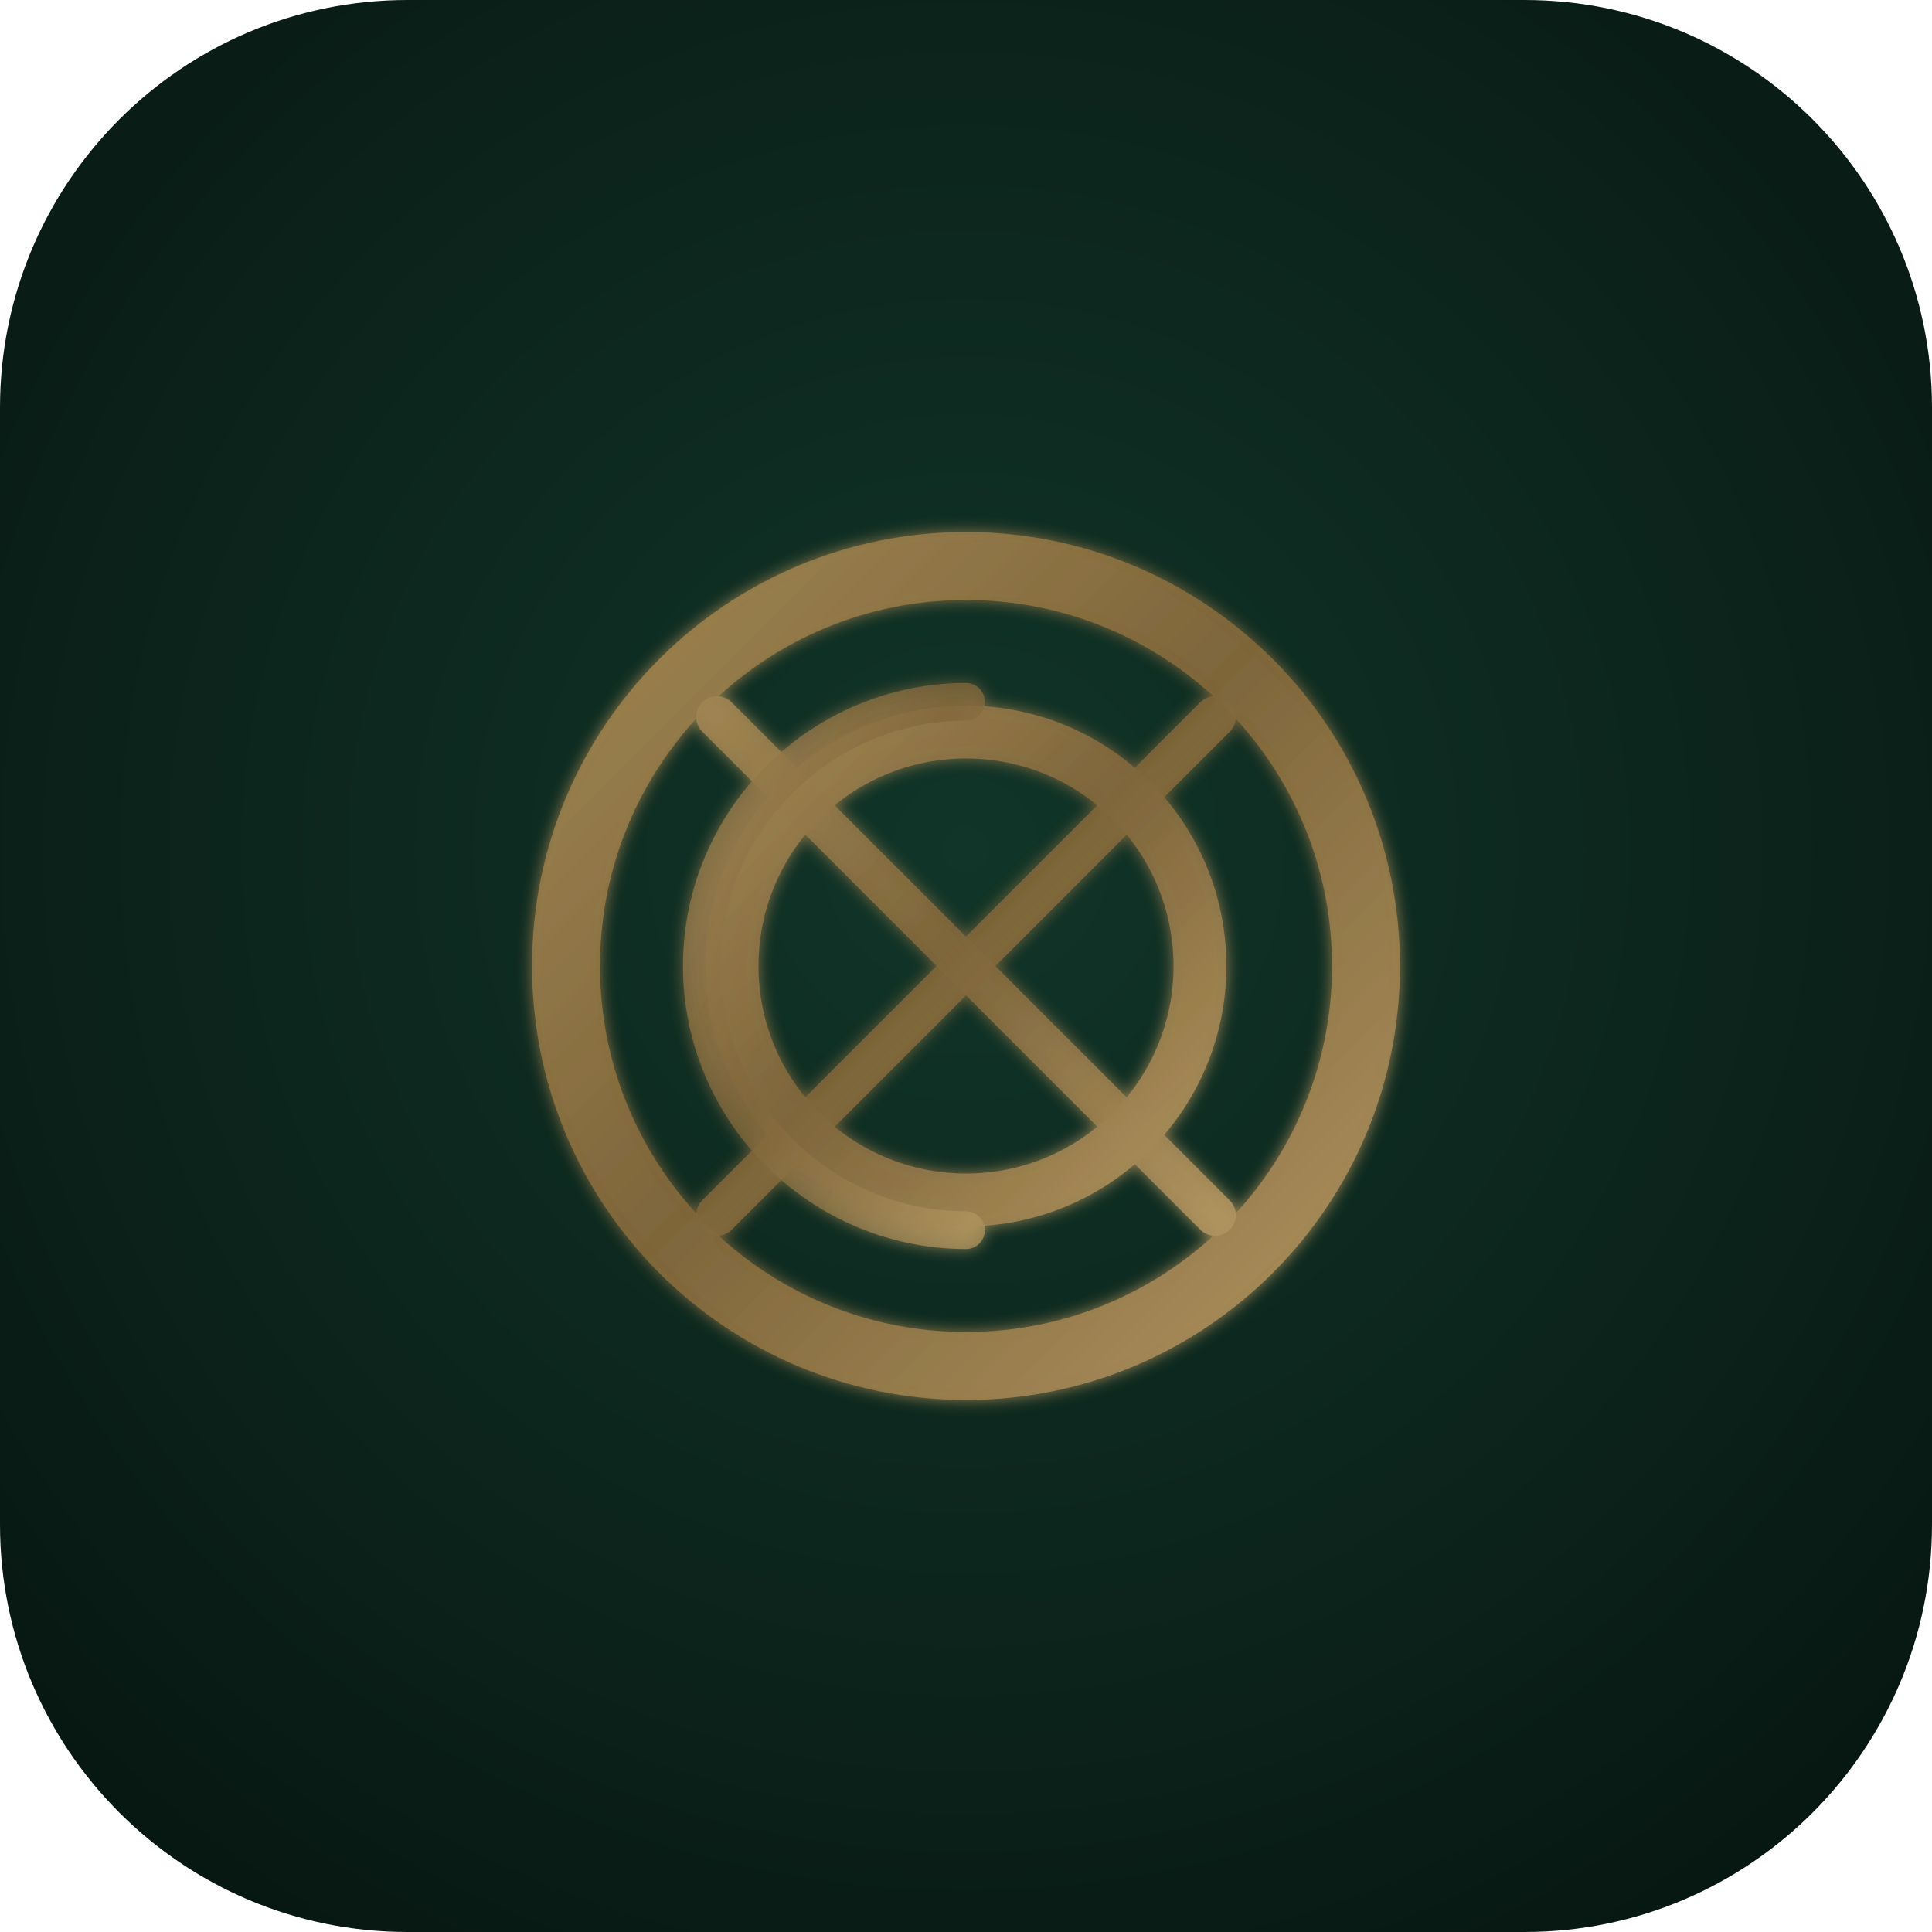
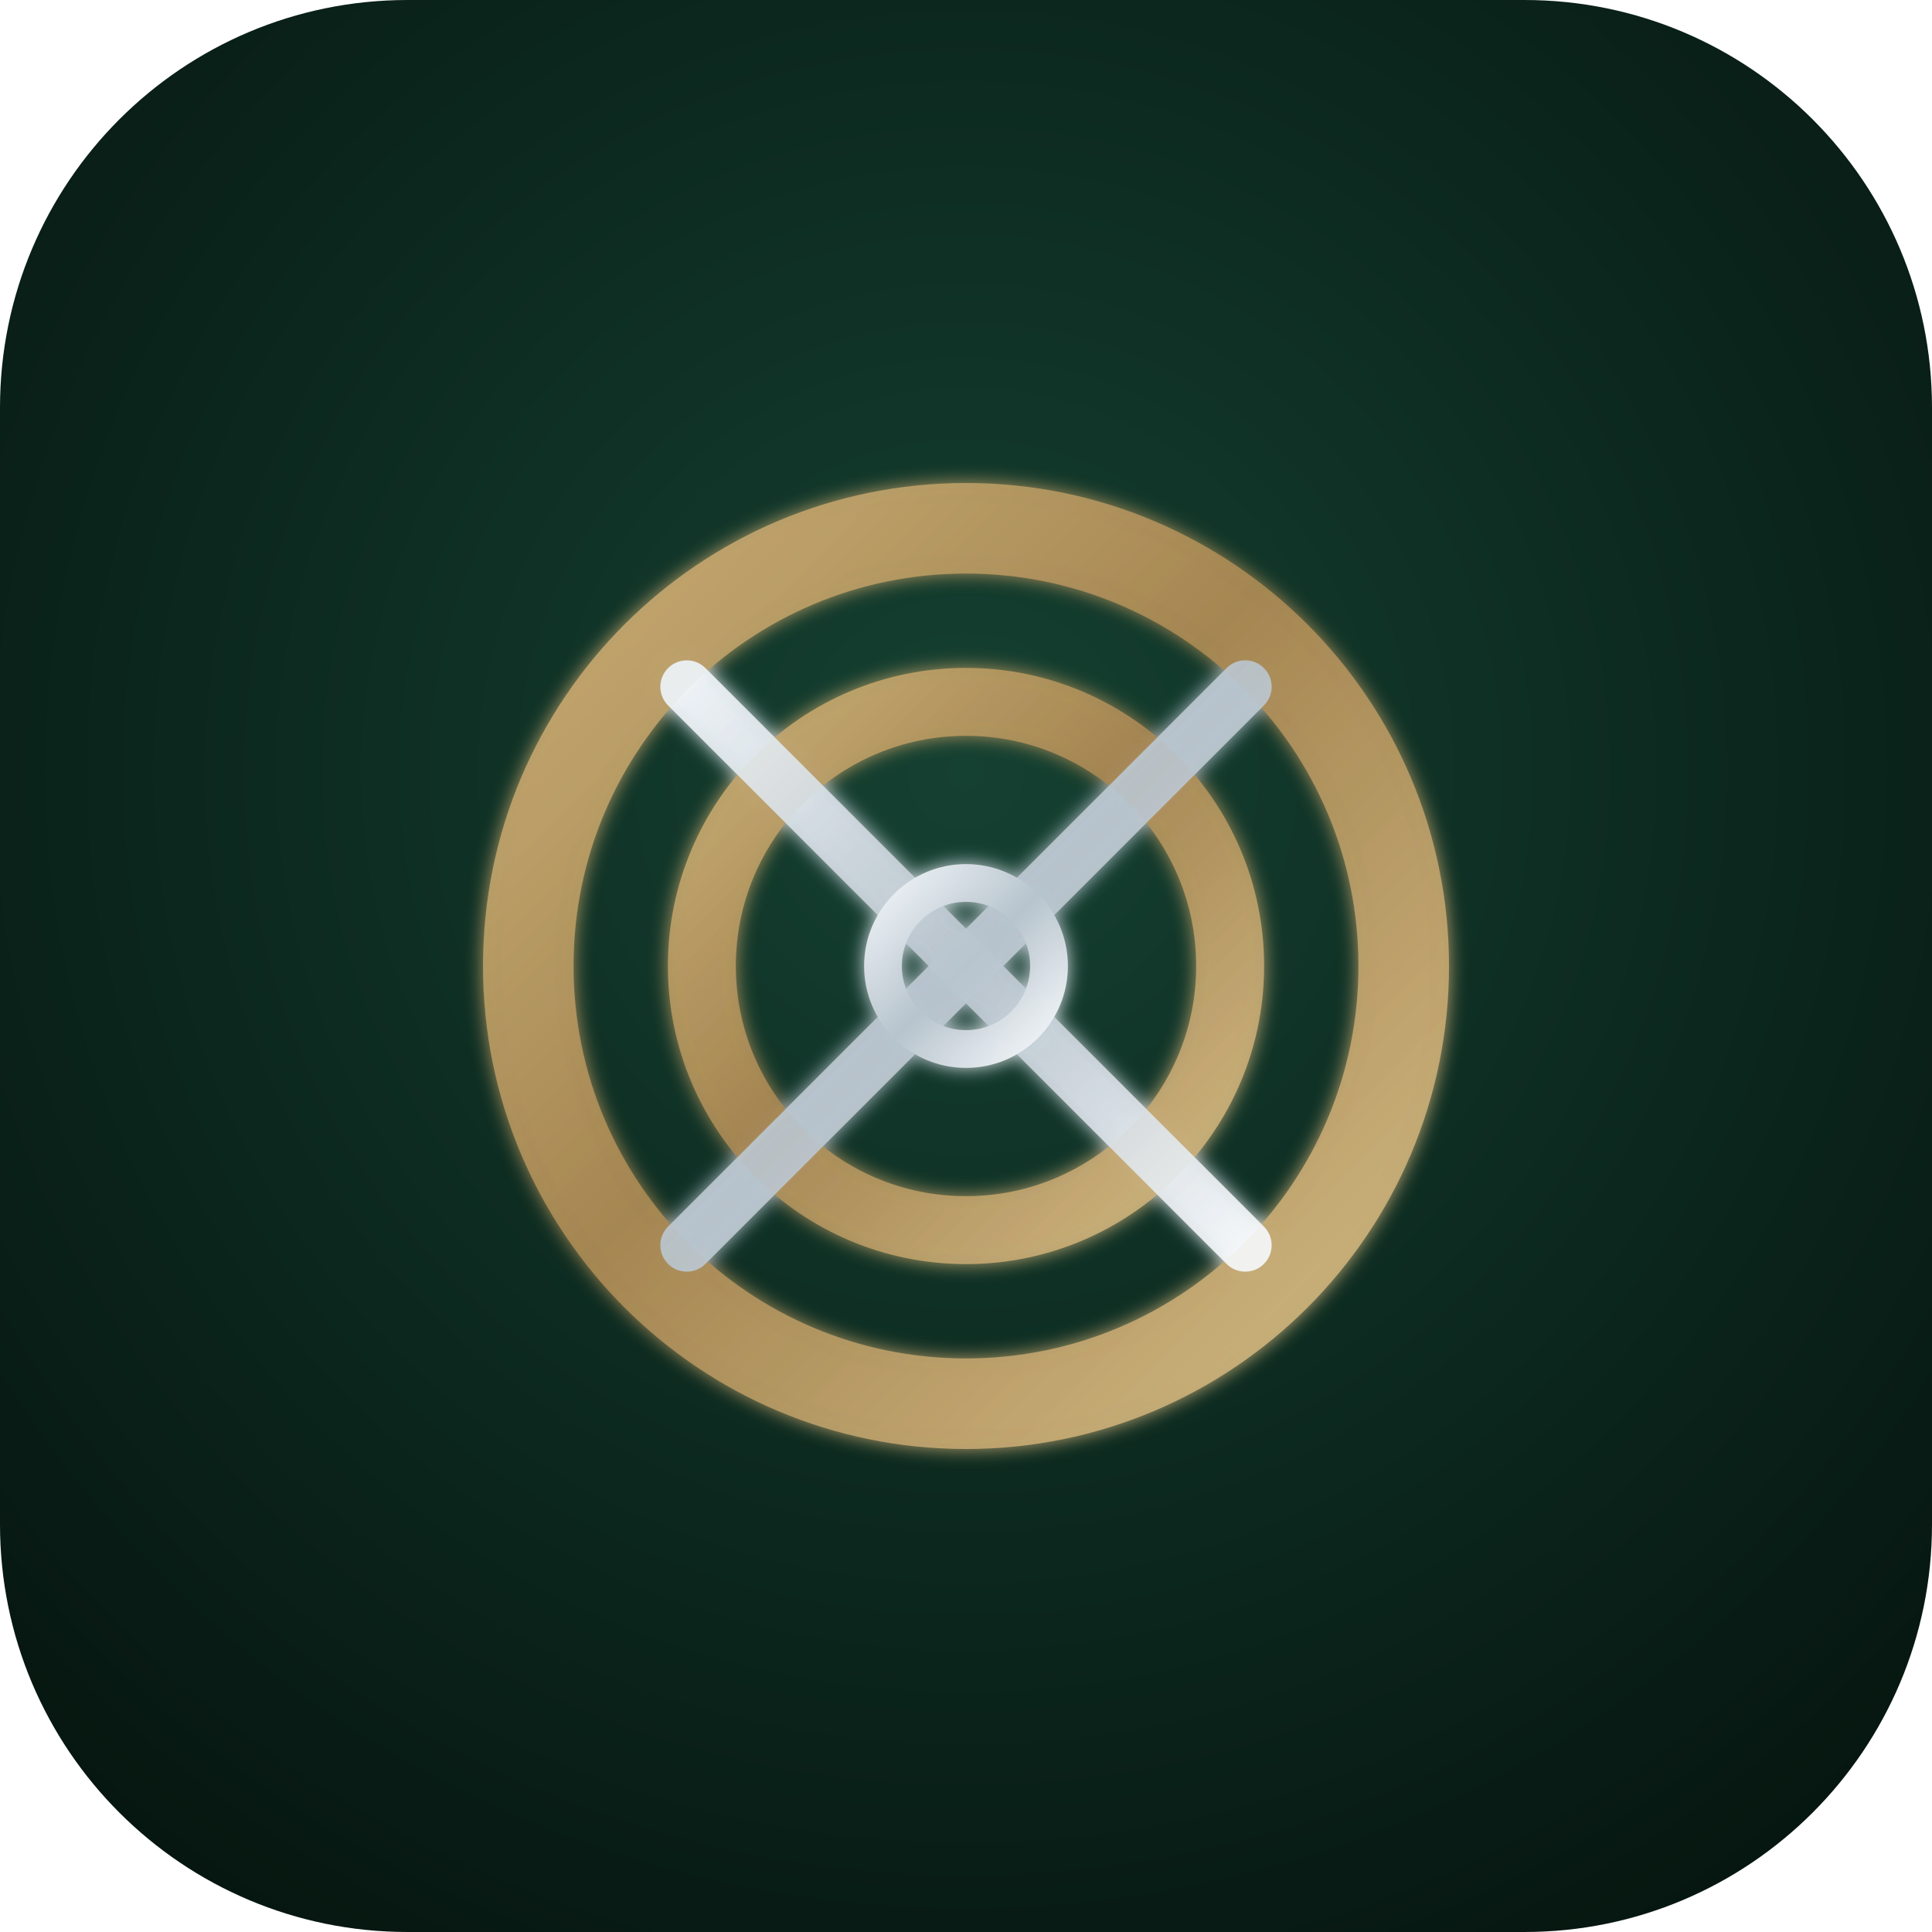
<svg xmlns="http://www.w3.org/2000/svg" viewBox="0 0 512 512">
  <defs>
-     <radialGradient id="bgCore" cx="50%" cy="44%" r="72%">
-       <stop offset="0%" stop-color="#113529" />
-       <stop offset="62%" stop-color="#0b221a" />
-       <stop offset="100%" stop-color="#06140f" />
+     <radialGradient id="bgCore" cx="50%" cy="40%" r="76%">
+       <stop offset="0%" stop-color="#154132" />
+       <stop offset="58%" stop-color="#0b251c" />
+       <stop offset="100%" stop-color="#05120d" />
    </radialGradient>
    <linearGradient id="goldLine" x1="0" y1="0" x2="1" y2="1">
-       <stop offset="0%" stop-color="#a18552" />
-       <stop offset="48%" stop-color="#7f663b" />
-       <stop offset="100%" stop-color="#b1945f" />
+       <stop offset="0%" stop-color="#c8ad74" />
+       <stop offset="45%" stop-color="#a68752" />
+       <stop offset="100%" stop-color="#d1b882" />
    </linearGradient>
-     <filter id="goldGlow" x="-25%" y="-25%" width="150%" height="150%">
-       <feGaussianBlur stdDeviation="2" result="b" />
+     <linearGradient id="silverLine" x1="0" y1="0" x2="1" y2="1">
+       <stop offset="0%" stop-color="#eef3f7" />
+       <stop offset="50%" stop-color="#b8c4cd" />
+       <stop offset="100%" stop-color="#f4f7fa" />
+     </linearGradient>
+     <filter id="markGlow" x="-30%" y="-30%" width="160%" height="160%">
+       <feGaussianBlur stdDeviation="2.4" result="b" />
      <feMerge>
        <feMergeNode in="b" />
        <feMergeNode in="SourceGraphic" />
      </feMerge>
    </filter>
  </defs>
  <rect width="512" height="512" rx="108" fill="url(#bgCore)" />
-   <g fill="none" stroke="url(#goldLine)" stroke-linecap="round" stroke-linejoin="round" filter="url(#goldGlow)">
-     <circle cx="256" cy="256" r="106" stroke-width="18" opacity=".95" />
-     <circle cx="256" cy="256" r="62" stroke-width="14" opacity=".92" />
-     <path d="M256 148v216" stroke-width="14" opacity=".94" />
-     <path d="M148 256h216" stroke-width="14" opacity=".94" />
-     <path d="M190 190l132 132" stroke-width="11" opacity=".86" />
-     <path d="M322 190L190 322" stroke-width="11" opacity=".86" />
-     <path d="M256 186c-38 0-70 31-70 70s32 70 70 70" stroke-width="10" opacity=".74" />
+   <g fill="none" stroke-linecap="round" stroke-linejoin="round" filter="url(#markGlow)">
+     <circle cx="256" cy="256" r="116" stroke="url(#goldLine)" stroke-width="24" opacity=".96" />
+     <circle cx="256" cy="256" r="70" stroke="url(#goldLine)" stroke-width="18" opacity=".94" />
+     <path d="M256 138v236" stroke="url(#goldLine)" stroke-width="18" opacity=".95" />
+     <path d="M138 256h236" stroke="url(#goldLine)" stroke-width="18" opacity=".95" />
+     <path d="M182 182l148 148" stroke="url(#silverLine)" stroke-width="14" opacity=".92" />
+     <path d="M330 182L182 330" stroke="url(#silverLine)" stroke-width="14" opacity=".92" />
+     <circle cx="256" cy="256" r="22" stroke="url(#silverLine)" stroke-width="10" opacity=".98" />
  </g>
</svg>
